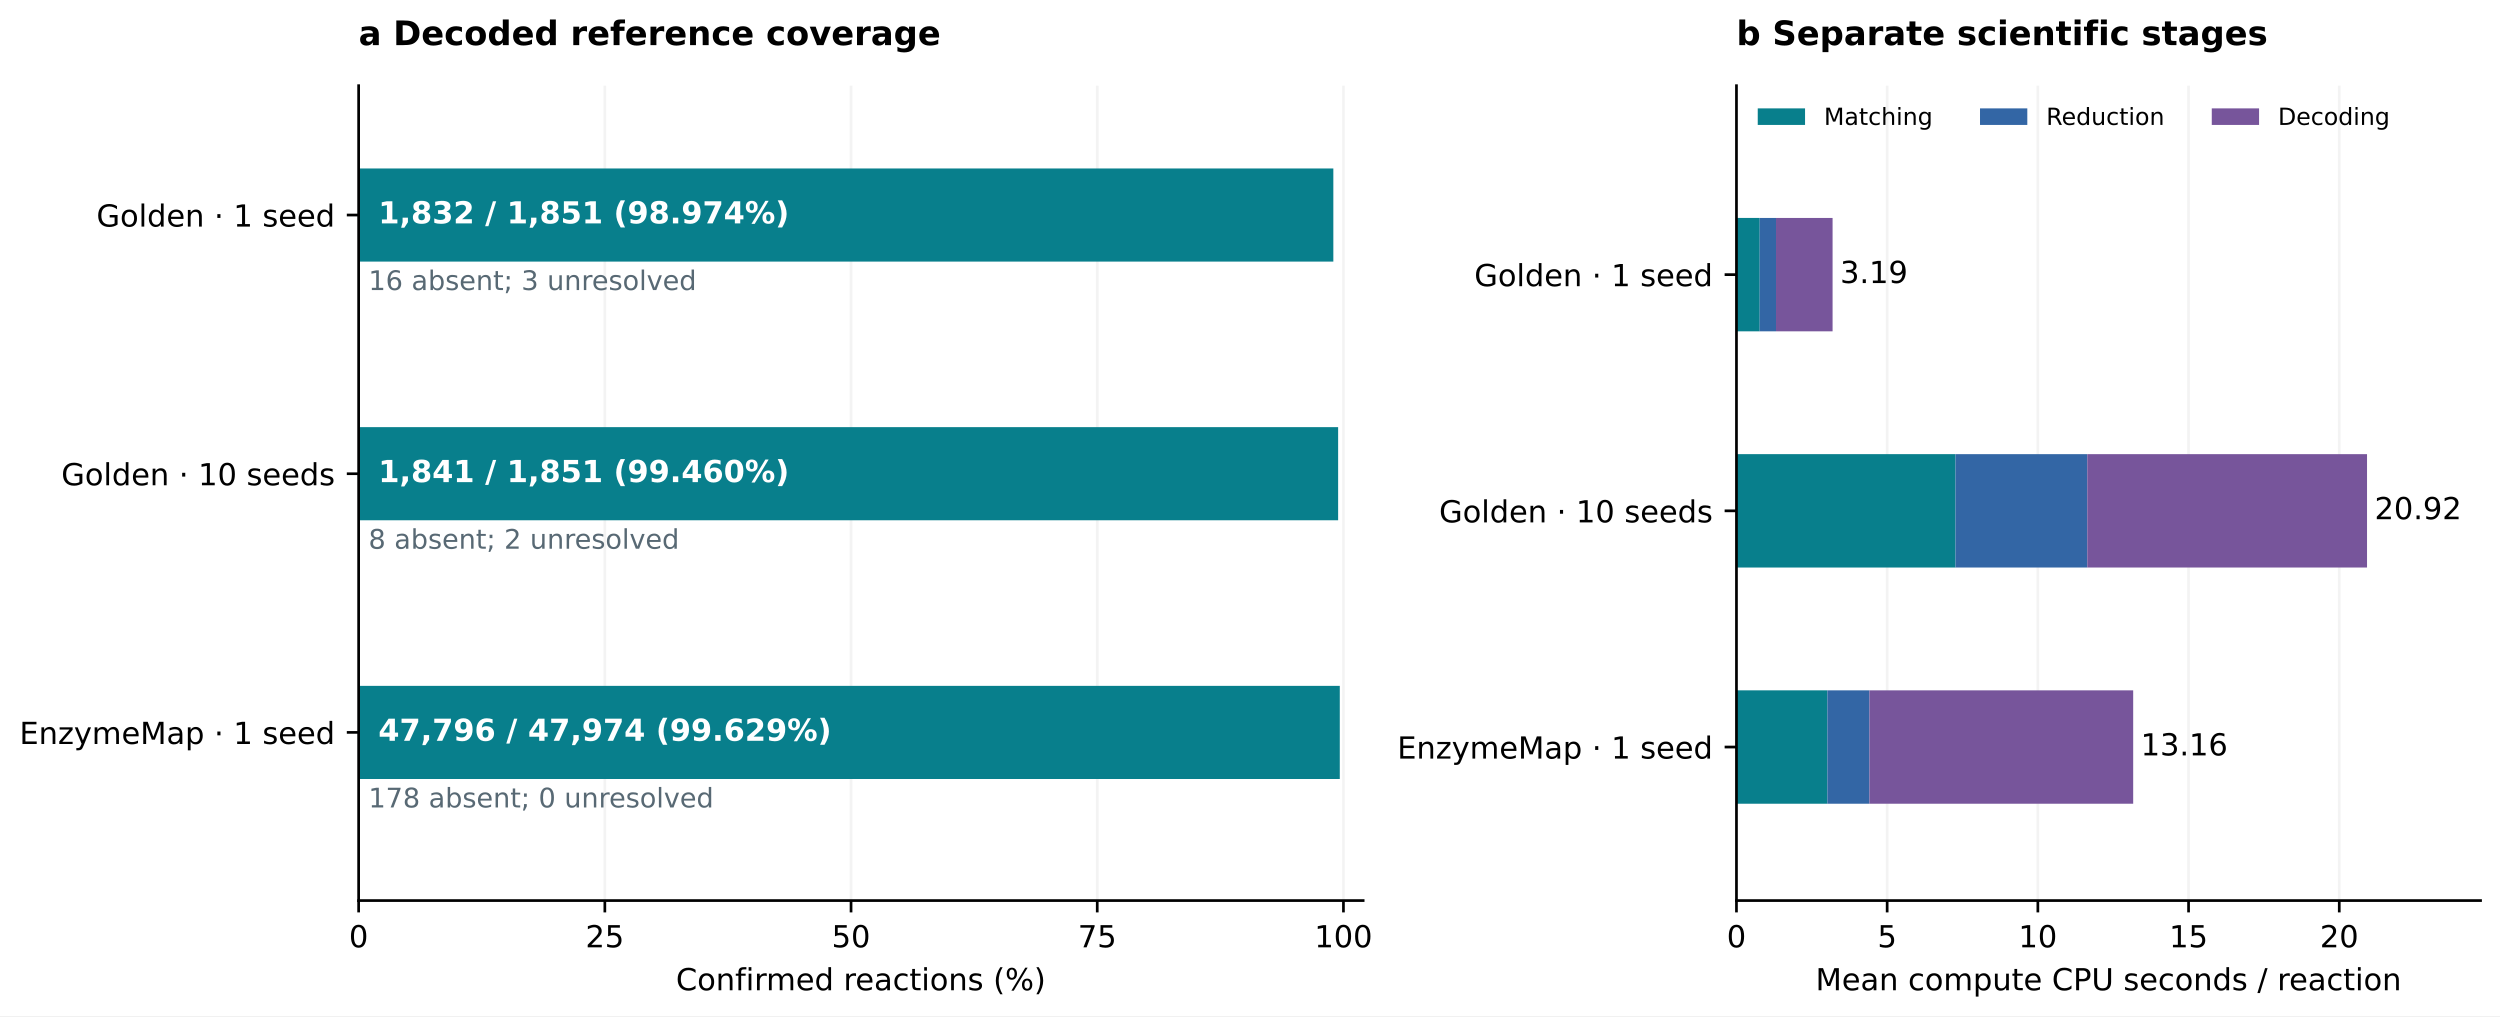
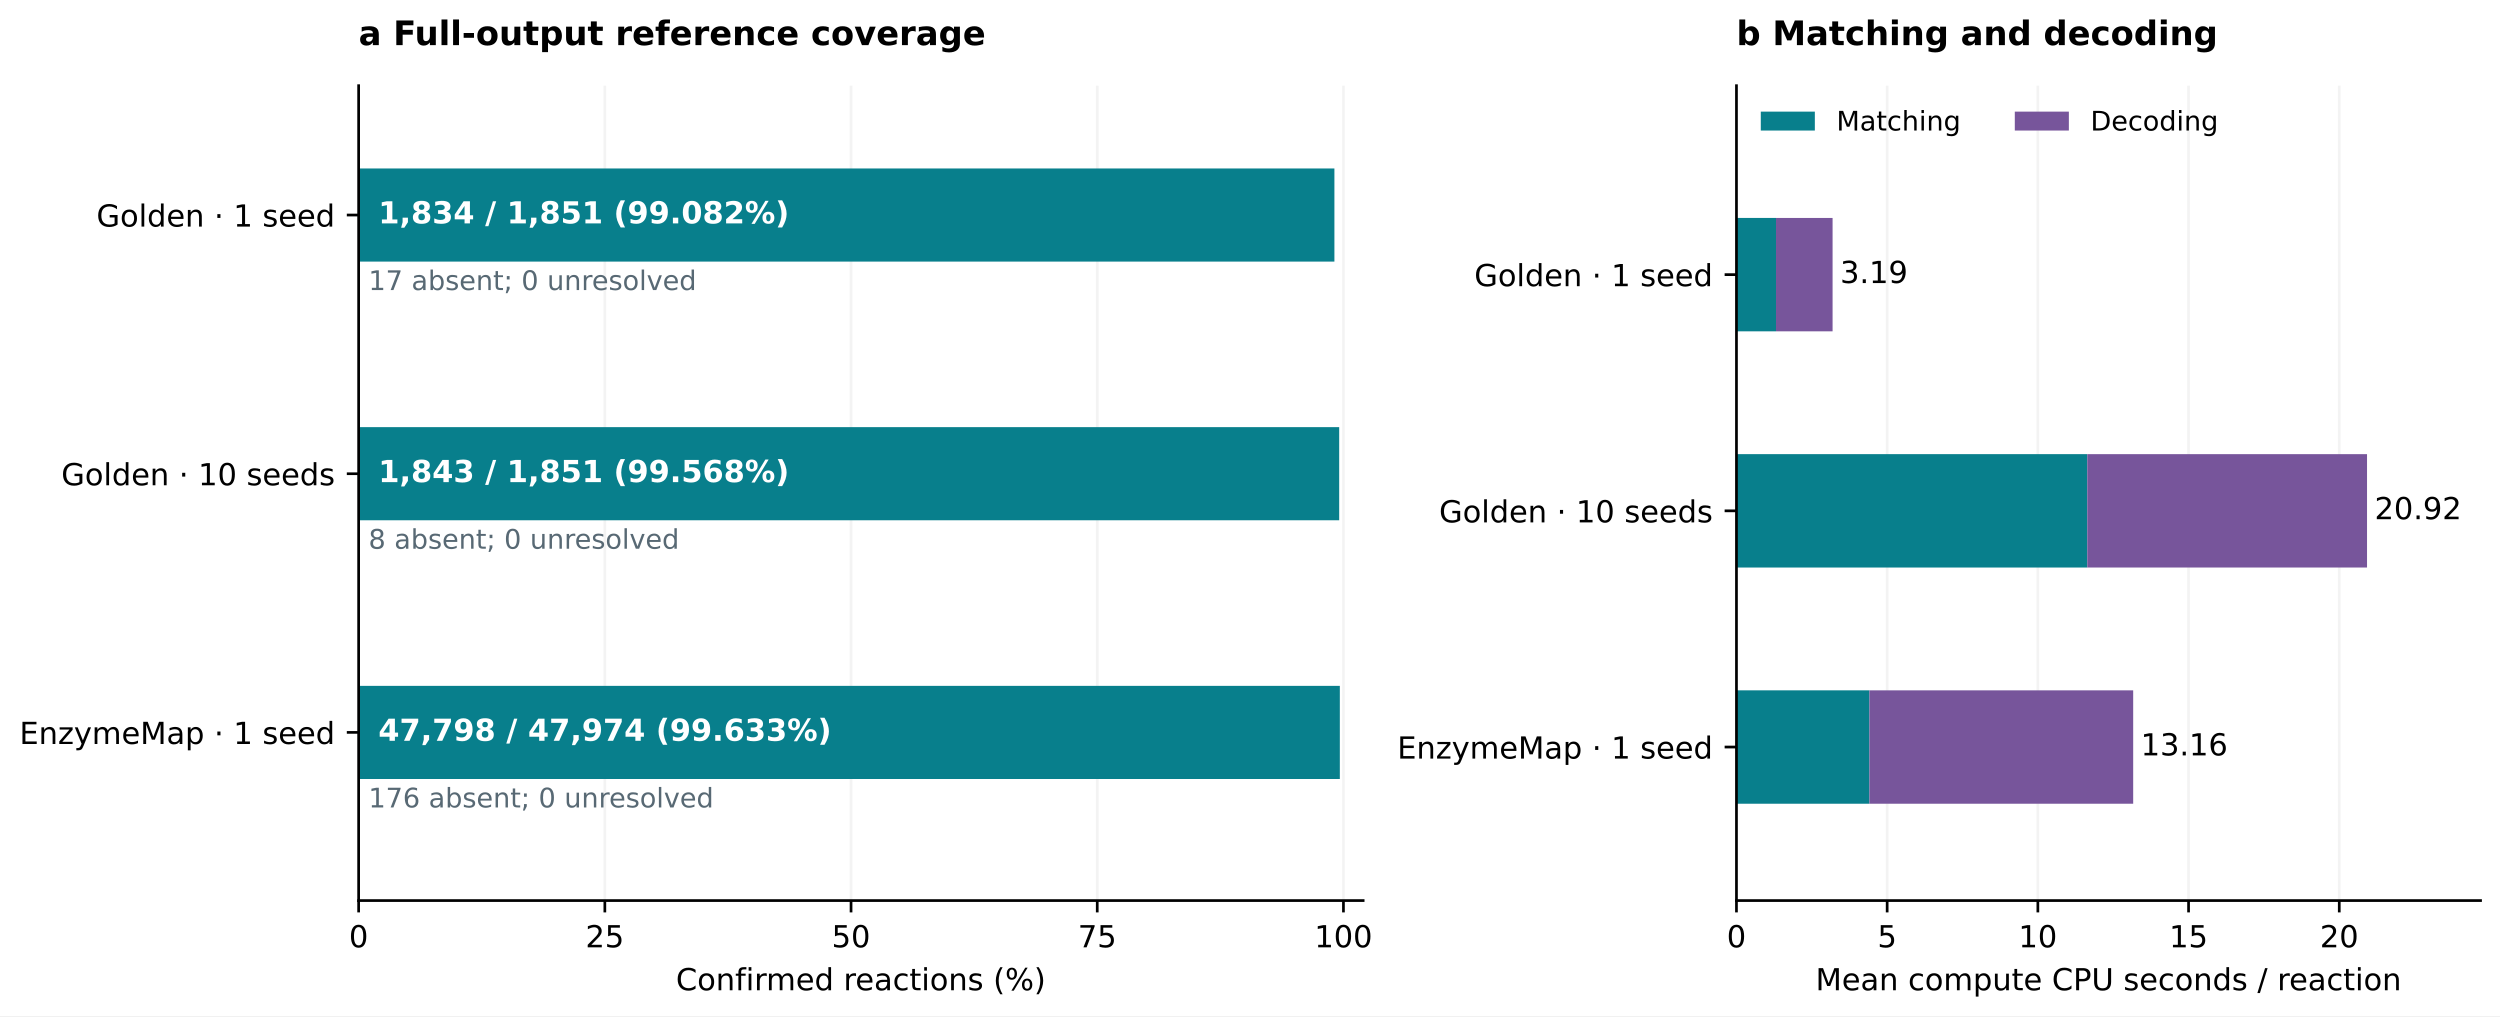
<svg xmlns="http://www.w3.org/2000/svg" xmlns:xlink="http://www.w3.org/1999/xlink" width="739.92pt" height="300.72pt" viewBox="0 0 739.92 300.72" version="1.1">
  <defs>
    <style type="text/css">*{stroke-linejoin: round; stroke-linecap: butt}</style>
  </defs>
  <g id="figure_1">
    <g id="patch_1">
-       <path d="M 0 300.72 L 739.92 300.72 L 739.92 0 L 0 0 z " style="fill: #ffffff" />
+       <path d="M 0 300.72  L 739.92 300.72  L 739.92 0  L 0 0  z " style="fill: #ffffff" />
    </g>
    <g id="axes_1">
      <g id="patch_2">
-         <path d="M 106.145 266.539 L 403.447 266.539 L 403.447 25.358 L 106.145 25.358 z " style="fill: #ffffff" />
+         <path d="M 106.145 266.539  L 403.447 266.539  L 403.447 25.358  L 106.145 25.358  z " style="fill: #ffffff" />
      </g>
      <g id="matplotlib.axis_1">
        <g id="xtick_1">
          <g id="line2d_1">
-             <path d="M 106.145 266.539 L 106.145 25.358 " clip-path="url(#pe04aca113a)" style="fill: none; stroke: #b0b0b0; stroke-opacity: 0.15; stroke-width: 0.8; stroke-linecap: square" />
+             <path d="M 106.145 266.539  L 106.145 25.358  " clip-path="url(#pdb332167d8)" style="fill: none; stroke: #b0b0b0; stroke-opacity: 0.15; stroke-width: 0.8; stroke-linecap: square" />
          </g>
          <g id="line2d_2">
            <defs>
-               <path id="m7d9f059c0b" d="M 0 0 L 0 3.5 " style="stroke: #000000; stroke-width: 0.8" />
+               <path id="mb75f2a8549" d="M 0 0  L 0 3.5  " style="stroke: #000000; stroke-width: 0.8" />
            </defs>
            <g>
-               <use xlink:href="#m7d9f059c0b" x="106.145" y="266.539" style="stroke: #000000; stroke-width: 0.8" />
+               <use xlink:href="#mb75f2a8549" x="106.145" y="266.539" style="stroke: #000000; stroke-width: 0.8" />
            </g>
          </g>
          <g id="text_1">
            <text style="font-size: 9px; font-family: 'DejaVu Sans'; text-anchor: middle" x="106.145" y="280.377" transform="rotate(-0 106.1448 280.3775)">0</text>
          </g>
        </g>
        <g id="xtick_2">
          <g id="line2d_3">
-             <path d="M 179.013 266.539 L 179.013 25.358 " clip-path="url(#pe04aca113a)" style="fill: none; stroke: #b0b0b0; stroke-opacity: 0.15; stroke-width: 0.8; stroke-linecap: square" />
+             <path d="M 179.013 266.539  L 179.013 25.358  " clip-path="url(#pdb332167d8)" style="fill: none; stroke: #b0b0b0; stroke-opacity: 0.15; stroke-width: 0.8; stroke-linecap: square" />
          </g>
          <g id="line2d_4">
            <g>
-               <use xlink:href="#m7d9f059c0b" x="179.013" y="266.539" style="stroke: #000000; stroke-width: 0.8" />
+               <use xlink:href="#mb75f2a8549" x="179.013" y="266.539" style="stroke: #000000; stroke-width: 0.8" />
            </g>
          </g>
          <g id="text_2">
            <text style="font-size: 9px; font-family: 'DejaVu Sans'; text-anchor: middle" x="179.013" y="280.377" transform="rotate(-0 179.013 280.3775)">25</text>
          </g>
        </g>
        <g id="xtick_3">
          <g id="line2d_5">
-             <path d="M 251.881 266.539 L 251.881 25.358 " clip-path="url(#pe04aca113a)" style="fill: none; stroke: #b0b0b0; stroke-opacity: 0.15; stroke-width: 0.8; stroke-linecap: square" />
+             <path d="M 251.881 266.539  L 251.881 25.358  " clip-path="url(#pdb332167d8)" style="fill: none; stroke: #b0b0b0; stroke-opacity: 0.15; stroke-width: 0.8; stroke-linecap: square" />
          </g>
          <g id="line2d_6">
            <g>
-               <use xlink:href="#m7d9f059c0b" x="251.881" y="266.539" style="stroke: #000000; stroke-width: 0.8" />
+               <use xlink:href="#mb75f2a8549" x="251.881" y="266.539" style="stroke: #000000; stroke-width: 0.8" />
            </g>
          </g>
          <g id="text_3">
            <text style="font-size: 9px; font-family: 'DejaVu Sans'; text-anchor: middle" x="251.881" y="280.377" transform="rotate(-0 251.8812 280.3775)">50</text>
          </g>
        </g>
        <g id="xtick_4">
          <g id="line2d_7">
-             <path d="M 324.749 266.539 L 324.749 25.358 " clip-path="url(#pe04aca113a)" style="fill: none; stroke: #b0b0b0; stroke-opacity: 0.15; stroke-width: 0.8; stroke-linecap: square" />
+             <path d="M 324.749 266.539  L 324.749 25.358  " clip-path="url(#pdb332167d8)" style="fill: none; stroke: #b0b0b0; stroke-opacity: 0.15; stroke-width: 0.8; stroke-linecap: square" />
          </g>
          <g id="line2d_8">
            <g>
-               <use xlink:href="#m7d9f059c0b" x="324.749" y="266.539" style="stroke: #000000; stroke-width: 0.8" />
+               <use xlink:href="#mb75f2a8549" x="324.749" y="266.539" style="stroke: #000000; stroke-width: 0.8" />
            </g>
          </g>
          <g id="text_4">
            <text style="font-size: 9px; font-family: 'DejaVu Sans'; text-anchor: middle" x="324.749" y="280.377" transform="rotate(-0 324.7493 280.3775)">75</text>
          </g>
        </g>
        <g id="xtick_5">
          <g id="line2d_9">
-             <path d="M 397.617 266.539 L 397.617 25.358 " clip-path="url(#pe04aca113a)" style="fill: none; stroke: #b0b0b0; stroke-opacity: 0.15; stroke-width: 0.8; stroke-linecap: square" />
+             <path d="M 397.617 266.539  L 397.617 25.358  " clip-path="url(#pdb332167d8)" style="fill: none; stroke: #b0b0b0; stroke-opacity: 0.15; stroke-width: 0.8; stroke-linecap: square" />
          </g>
          <g id="line2d_10">
            <g>
-               <use xlink:href="#m7d9f059c0b" x="397.617" y="266.539" style="stroke: #000000; stroke-width: 0.8" />
+               <use xlink:href="#mb75f2a8549" x="397.617" y="266.539" style="stroke: #000000; stroke-width: 0.8" />
            </g>
          </g>
          <g id="text_5">
            <text style="font-size: 9px; font-family: 'DejaVu Sans'; text-anchor: middle" x="397.617" y="280.377" transform="rotate(-0 397.6175 280.3775)">100</text>
          </g>
        </g>
        <g id="text_6">
          <text style="font-size: 9px; font-family: 'DejaVu Sans'; text-anchor: middle" x="254.796" y="293.088" transform="rotate(-0 254.7959 293.0878)">Confirmed reactions (%)</text>
        </g>
      </g>
      <g id="matplotlib.axis_2">
        <g id="ytick_1">
          <g id="line2d_11">
            <defs>
-               <path id="maf3355a44b" d="M 0 0 L -3.5 0 " style="stroke: #000000; stroke-width: 0.8" />
+               <path id="mf6eca36d1a" d="M 0 0  L -3.5 0  " style="stroke: #000000; stroke-width: 0.8" />
            </defs>
            <g>
-               <use xlink:href="#maf3355a44b" x="106.145" y="63.641" style="stroke: #000000; stroke-width: 0.8" />
+               <use xlink:href="#mf6eca36d1a" x="106.145" y="63.641" style="stroke: #000000; stroke-width: 0.8" />
            </g>
          </g>
          <g id="text_7">
            <text style="font-size: 9px; font-family: 'DejaVu Sans'; text-anchor: end" x="99.145" y="67.06" transform="rotate(-0 99.14484 67.06035)">Golden · 1 seed</text>
          </g>
        </g>
        <g id="ytick_2">
          <g id="line2d_12">
            <g>
-               <use xlink:href="#maf3355a44b" x="106.145" y="140.206" style="stroke: #000000; stroke-width: 0.8" />
+               <use xlink:href="#mf6eca36d1a" x="106.145" y="140.206" style="stroke: #000000; stroke-width: 0.8" />
            </g>
          </g>
          <g id="text_8">
            <text style="font-size: 9px; font-family: 'DejaVu Sans'; text-anchor: end" x="99.145" y="143.626" transform="rotate(-0 99.14484 143.6256)">Golden · 10 seeds</text>
          </g>
        </g>
        <g id="ytick_3">
          <g id="line2d_13">
            <g>
-               <use xlink:href="#maf3355a44b" x="106.145" y="216.771" style="stroke: #000000; stroke-width: 0.8" />
+               <use xlink:href="#mf6eca36d1a" x="106.145" y="216.771" style="stroke: #000000; stroke-width: 0.8" />
            </g>
          </g>
          <g id="text_9">
            <text style="font-size: 9px; font-family: 'DejaVu Sans'; text-anchor: end" x="99.145" y="220.191" transform="rotate(-0 99.14484 220.1908)">EnzymeMap · 1 seed</text>
          </g>
        </g>
      </g>
      <g id="patch_3">
-         <path d="M 106.145 49.859 L 394.626 49.859 L 394.626 77.423 L 106.145 77.423 z " clip-path="url(#pe04aca113a)" style="fill: #087f8c" />
+         <path d="M 106.145 49.859  L 394.941 49.859  L 394.941 77.423  L 106.145 77.423  z " clip-path="url(#pdb332167d8)" style="fill: #087f8c" />
      </g>
      <g id="patch_4">
-         <path d="M 106.145 126.425 L 396.043 126.425 L 396.043 153.988 L 106.145 153.988 z " clip-path="url(#pe04aca113a)" style="fill: #087f8c" />
+         <path d="M 106.145 126.425  L 396.358 126.425  L 396.358 153.988  L 106.145 153.988  z " clip-path="url(#pdb332167d8)" style="fill: #087f8c" />
      </g>
      <g id="patch_5">
-         <path d="M 106.145 202.99 L 396.536 202.99 L 396.536 230.553 L 106.145 230.553 z " clip-path="url(#pe04aca113a)" style="fill: #087f8c" />
+         <path d="M 106.145 202.99  L 396.548 202.99  L 396.548 230.553  L 106.145 230.553  z " clip-path="url(#pdb332167d8)" style="fill: #087f8c" />
      </g>
      <g id="patch_6">
-         <path d="M 106.145 266.539 L 106.145 25.358 " style="fill: none; stroke: #000000; stroke-width: 0.8; stroke-linejoin: miter; stroke-linecap: square" />
+         <path d="M 106.145 266.539  L 106.145 25.358  " style="fill: none; stroke: #000000; stroke-width: 0.8; stroke-linejoin: miter; stroke-linecap: square" />
      </g>
      <g id="patch_7">
-         <path d="M 106.145 266.539 L 403.447 266.539 " style="fill: none; stroke: #000000; stroke-width: 0.8; stroke-linejoin: miter; stroke-linecap: square" />
+         <path d="M 106.145 266.539  L 403.447 266.539  " style="fill: none; stroke: #000000; stroke-width: 0.8; stroke-linejoin: miter; stroke-linecap: square" />
      </g>
      <g id="text_10">
-         <text style="font-weight: 700; font-size: 9px; font-family: 'DejaVu Sans'; text-anchor: start; fill: #ffffff" x="111.974" y="66.124" transform="rotate(-0 111.9743 66.12449)">1,832 / 1,851  (98.974%)</text>
+         <text style="font-weight: 700; font-size: 9px; font-family: 'DejaVu Sans'; text-anchor: start; fill: #ffffff" x="111.974" y="66.124" transform="rotate(-0 111.9743 66.12449)">1,834 / 1,851  (99.082%)</text>
      </g>
      <g id="text_11">
-         <text style="font-size: 8px; font-family: 'DejaVu Sans'; text-anchor: start; fill: #586974" x="109.06" y="85.845" transform="rotate(-0 109.0596 85.84497)">16 absent; 3 unresolved</text>
+         <text style="font-size: 8px; font-family: 'DejaVu Sans'; text-anchor: start; fill: #586974" x="109.06" y="85.845" transform="rotate(-0 109.0596 85.84497)">17 absent; 0 unresolved</text>
      </g>
      <g id="text_12">
-         <text style="font-weight: 700; font-size: 9px; font-family: 'DejaVu Sans'; text-anchor: start; fill: #ffffff" x="111.974" y="142.69" transform="rotate(-0 111.9743 142.6897)">1,841 / 1,851  (99.460%)</text>
+         <text style="font-weight: 700; font-size: 9px; font-family: 'DejaVu Sans'; text-anchor: start; fill: #ffffff" x="111.974" y="142.69" transform="rotate(-0 111.9743 142.6897)">1,843 / 1,851  (99.568%)</text>
      </g>
      <g id="text_13">
-         <text style="font-size: 8px; font-family: 'DejaVu Sans'; text-anchor: start; fill: #586974" x="109.06" y="162.41" transform="rotate(-0 109.0596 162.4102)">8 absent; 2 unresolved</text>
+         <text style="font-size: 8px; font-family: 'DejaVu Sans'; text-anchor: start; fill: #586974" x="109.06" y="162.41" transform="rotate(-0 109.0596 162.4102)">8 absent; 0 unresolved</text>
      </g>
      <g id="text_14">
-         <text style="font-weight: 700; font-size: 9px; font-family: 'DejaVu Sans'; text-anchor: start; fill: #ffffff" x="111.974" y="219.255" transform="rotate(-0 111.9743 219.2549)">47,796 / 47,974  (99.629%)</text>
+         <text style="font-weight: 700; font-size: 9px; font-family: 'DejaVu Sans'; text-anchor: start; fill: #ffffff" x="111.974" y="219.255" transform="rotate(-0 111.9743 219.2549)">47,798 / 47,974  (99.633%)</text>
      </g>
      <g id="text_15">
-         <text style="font-size: 8px; font-family: 'DejaVu Sans'; text-anchor: start; fill: #586974" x="109.06" y="238.975" transform="rotate(-0 109.0596 238.9754)">178 absent; 0 unresolved</text>
+         <text style="font-size: 8px; font-family: 'DejaVu Sans'; text-anchor: start; fill: #586974" x="109.06" y="238.975" transform="rotate(-0 109.0596 238.9754)">176 absent; 0 unresolved</text>
      </g>
      <g id="text_16">
-         <text style="font-weight: 700; font-size: 10px; font-family: 'DejaVu Sans'; text-anchor: start" x="106.145" y="13.358" transform="rotate(-0 106.1448 13.35844)">a  Decoded reference coverage</text>
+         <text style="font-weight: 700; font-size: 10px; font-family: 'DejaVu Sans'; text-anchor: start" x="106.145" y="13.358" transform="rotate(-0 106.1448 13.35844)">a  Full-output reference coverage</text>
      </g>
    </g>
    <g id="axes_2">
      <g id="patch_8">
-         <path d="M 513.936 266.539 L 734.16 266.539 L 734.16 25.358 L 513.936 25.358 z " style="fill: #ffffff" />
+         <path d="M 513.936 266.539  L 734.16 266.539  L 734.16 25.358  L 513.936 25.358  z " style="fill: #ffffff" />
      </g>
      <g id="matplotlib.axis_3">
        <g id="xtick_6">
          <g id="line2d_14">
-             <path d="M 513.936 266.539 L 513.936 25.358 " clip-path="url(#p3117defb75)" style="fill: none; stroke: #b0b0b0; stroke-opacity: 0.15; stroke-width: 0.8; stroke-linecap: square" />
+             <path d="M 513.936 266.539  L 513.936 25.358  " clip-path="url(#pe347d98d45)" style="fill: none; stroke: #b0b0b0; stroke-opacity: 0.15; stroke-width: 0.8; stroke-linecap: square" />
          </g>
          <g id="line2d_15">
            <g>
-               <use xlink:href="#m7d9f059c0b" x="513.936" y="266.539" style="stroke: #000000; stroke-width: 0.8" />
+               <use xlink:href="#mb75f2a8549" x="513.936" y="266.539" style="stroke: #000000; stroke-width: 0.8" />
            </g>
          </g>
          <g id="text_17">
            <text style="font-size: 9px; font-family: 'DejaVu Sans'; text-anchor: middle" x="513.936" y="280.377" transform="rotate(-0 513.9357 280.3775)">0</text>
          </g>
        </g>
        <g id="xtick_7">
          <g id="line2d_16">
-             <path d="M 558.539 266.539 L 558.539 25.358 " clip-path="url(#p3117defb75)" style="fill: none; stroke: #b0b0b0; stroke-opacity: 0.15; stroke-width: 0.8; stroke-linecap: square" />
+             <path d="M 558.539 266.539  L 558.539 25.358  " clip-path="url(#pe347d98d45)" style="fill: none; stroke: #b0b0b0; stroke-opacity: 0.15; stroke-width: 0.8; stroke-linecap: square" />
          </g>
          <g id="line2d_17">
            <g>
-               <use xlink:href="#m7d9f059c0b" x="558.539" y="266.539" style="stroke: #000000; stroke-width: 0.8" />
+               <use xlink:href="#mb75f2a8549" x="558.539" y="266.539" style="stroke: #000000; stroke-width: 0.8" />
            </g>
          </g>
          <g id="text_18">
            <text style="font-size: 9px; font-family: 'DejaVu Sans'; text-anchor: middle" x="558.539" y="280.377" transform="rotate(-0 558.5385 280.3775)">5</text>
          </g>
        </g>
        <g id="xtick_8">
          <g id="line2d_18">
-             <path d="M 603.141 266.539 L 603.141 25.358 " clip-path="url(#p3117defb75)" style="fill: none; stroke: #b0b0b0; stroke-opacity: 0.15; stroke-width: 0.8; stroke-linecap: square" />
+             <path d="M 603.141 266.539  L 603.141 25.358  " clip-path="url(#pe347d98d45)" style="fill: none; stroke: #b0b0b0; stroke-opacity: 0.15; stroke-width: 0.8; stroke-linecap: square" />
          </g>
          <g id="line2d_19">
            <g>
-               <use xlink:href="#m7d9f059c0b" x="603.141" y="266.539" style="stroke: #000000; stroke-width: 0.8" />
+               <use xlink:href="#mb75f2a8549" x="603.141" y="266.539" style="stroke: #000000; stroke-width: 0.8" />
            </g>
          </g>
          <g id="text_19">
            <text style="font-size: 9px; font-family: 'DejaVu Sans'; text-anchor: middle" x="603.141" y="280.377" transform="rotate(-0 603.1413 280.3775)">10</text>
          </g>
        </g>
        <g id="xtick_9">
          <g id="line2d_20">
-             <path d="M 647.744 266.539 L 647.744 25.358 " clip-path="url(#p3117defb75)" style="fill: none; stroke: #b0b0b0; stroke-opacity: 0.15; stroke-width: 0.8; stroke-linecap: square" />
+             <path d="M 647.744 266.539  L 647.744 25.358  " clip-path="url(#pe347d98d45)" style="fill: none; stroke: #b0b0b0; stroke-opacity: 0.15; stroke-width: 0.8; stroke-linecap: square" />
          </g>
          <g id="line2d_21">
            <g>
-               <use xlink:href="#m7d9f059c0b" x="647.744" y="266.539" style="stroke: #000000; stroke-width: 0.8" />
+               <use xlink:href="#mb75f2a8549" x="647.744" y="266.539" style="stroke: #000000; stroke-width: 0.8" />
            </g>
          </g>
          <g id="text_20">
            <text style="font-size: 9px; font-family: 'DejaVu Sans'; text-anchor: middle" x="647.744" y="280.377" transform="rotate(-0 647.744 280.3775)">15</text>
          </g>
        </g>
        <g id="xtick_10">
          <g id="line2d_22">
-             <path d="M 692.347 266.539 L 692.347 25.358 " clip-path="url(#p3117defb75)" style="fill: none; stroke: #b0b0b0; stroke-opacity: 0.15; stroke-width: 0.8; stroke-linecap: square" />
+             <path d="M 692.347 266.539  L 692.347 25.358  " clip-path="url(#pe347d98d45)" style="fill: none; stroke: #b0b0b0; stroke-opacity: 0.15; stroke-width: 0.8; stroke-linecap: square" />
          </g>
          <g id="line2d_23">
            <g>
-               <use xlink:href="#m7d9f059c0b" x="692.347" y="266.539" style="stroke: #000000; stroke-width: 0.8" />
+               <use xlink:href="#mb75f2a8549" x="692.347" y="266.539" style="stroke: #000000; stroke-width: 0.8" />
            </g>
          </g>
          <g id="text_21">
            <text style="font-size: 9px; font-family: 'DejaVu Sans'; text-anchor: middle" x="692.347" y="280.377" transform="rotate(-0 692.3468 280.3775)">20</text>
          </g>
        </g>
        <g id="text_22">
          <text style="font-size: 9px; font-family: 'DejaVu Sans'; text-anchor: middle" x="624.048" y="293.088" transform="rotate(-0 624.0476 293.0878)">Mean compute CPU seconds / reaction</text>
        </g>
      </g>
      <g id="matplotlib.axis_4">
        <g id="ytick_4">
          <g id="line2d_24">
            <g>
-               <use xlink:href="#maf3355a44b" x="513.936" y="81.284" style="stroke: #000000; stroke-width: 0.8" />
+               <use xlink:href="#mf6eca36d1a" x="513.936" y="81.284" style="stroke: #000000; stroke-width: 0.8" />
            </g>
          </g>
          <g id="text_23">
            <text style="font-size: 9px; font-family: 'DejaVu Sans'; text-anchor: end" x="506.936" y="84.704" transform="rotate(-0 506.9357 84.70364)">Golden · 1 seed</text>
          </g>
        </g>
        <g id="ytick_5">
          <g id="line2d_25">
            <g>
-               <use xlink:href="#maf3355a44b" x="513.936" y="151.192" style="stroke: #000000; stroke-width: 0.8" />
+               <use xlink:href="#mf6eca36d1a" x="513.936" y="151.192" style="stroke: #000000; stroke-width: 0.8" />
            </g>
          </g>
          <g id="text_24">
            <text style="font-size: 9px; font-family: 'DejaVu Sans'; text-anchor: end" x="506.936" y="154.611" transform="rotate(-0 506.9357 154.611)">Golden · 10 seeds</text>
          </g>
        </g>
        <g id="ytick_6">
          <g id="line2d_26">
            <g>
-               <use xlink:href="#maf3355a44b" x="513.936" y="221.099" style="stroke: #000000; stroke-width: 0.8" />
+               <use xlink:href="#mf6eca36d1a" x="513.936" y="221.099" style="stroke: #000000; stroke-width: 0.8" />
            </g>
          </g>
          <g id="text_25">
            <text style="font-size: 9px; font-family: 'DejaVu Sans'; text-anchor: end" x="506.936" y="224.518" transform="rotate(-0 506.9357 224.5184)">EnzymeMap · 1 seed</text>
          </g>
        </g>
      </g>
      <g id="patch_9">
-         <path d="M 513.936 64.507 L 520.817 64.507 L 520.817 98.062 L 513.936 98.062 z " clip-path="url(#p3117defb75)" style="fill: #087f8c" />
+         <path d="M 513.936 64.507  L 525.642 64.507  L 525.642 98.062  L 513.936 98.062  z " clip-path="url(#pe347d98d45)" style="fill: #087f8c" />
      </g>
      <g id="patch_10">
-         <path d="M 513.936 134.414 L 578.758 134.414 L 578.758 167.969 L 513.936 167.969 z " clip-path="url(#p3117defb75)" style="fill: #087f8c" />
+         <path d="M 513.936 134.414  L 617.766 134.414  L 617.766 167.969  L 513.936 167.969  z " clip-path="url(#pe347d98d45)" style="fill: #087f8c" />
      </g>
      <g id="patch_11">
-         <path d="M 513.936 204.321 L 540.846 204.321 L 540.846 237.877 L 513.936 237.877 z " clip-path="url(#p3117defb75)" style="fill: #087f8c" />
+         <path d="M 513.936 204.321  L 553.288 204.321  L 553.288 237.877  L 513.936 237.877  z " clip-path="url(#pe347d98d45)" style="fill: #087f8c" />
      </g>
      <g id="patch_12">
-         <path d="M 520.817 64.507 L 525.642 64.507 L 525.642 98.062 L 520.817 98.062 z " clip-path="url(#p3117defb75)" style="fill: #3366a5" />
+         <path d="M 525.642 64.507  L 542.385 64.507  L 542.385 98.062  L 525.642 98.062  z " clip-path="url(#pe347d98d45)" style="fill: #77559b" />
      </g>
      <g id="patch_13">
-         <path d="M 578.758 134.414 L 617.766 134.414 L 617.766 167.969 L 578.758 167.969 z " clip-path="url(#p3117defb75)" style="fill: #3366a5" />
+         <path d="M 617.766 134.414  L 700.566 134.414  L 700.566 167.969  L 617.766 167.969  z " clip-path="url(#pe347d98d45)" style="fill: #77559b" />
      </g>
      <g id="patch_14">
-         <path d="M 540.846 204.321 L 553.288 204.321 L 553.288 237.877 L 540.846 237.877 z " clip-path="url(#p3117defb75)" style="fill: #3366a5" />
+         <path d="M 553.288 204.321  L 631.354 204.321  L 631.354 237.877  L 553.288 237.877  z " clip-path="url(#pe347d98d45)" style="fill: #77559b" />
      </g>
      <g id="patch_15">
-         <path d="M 525.642 64.507 L 542.385 64.507 L 542.385 98.062 L 525.642 98.062 z " clip-path="url(#p3117defb75)" style="fill: #77559b" />
+         <path d="M 513.936 266.539  L 513.936 25.358  " style="fill: none; stroke: #000000; stroke-width: 0.8; stroke-linejoin: miter; stroke-linecap: square" />
      </g>
      <g id="patch_16">
-         <path d="M 617.766 134.414 L 700.566 134.414 L 700.566 167.969 L 617.766 167.969 z " clip-path="url(#p3117defb75)" style="fill: #77559b" />
-       </g>
-       <g id="patch_17">
-         <path d="M 553.288 204.321 L 631.354 204.321 L 631.354 237.877 L 553.288 237.877 z " clip-path="url(#p3117defb75)" style="fill: #77559b" />
-       </g>
-       <g id="patch_18">
-         <path d="M 513.936 266.539 L 513.936 25.358 " style="fill: none; stroke: #000000; stroke-width: 0.8; stroke-linejoin: miter; stroke-linecap: square" />
-       </g>
-       <g id="patch_19">
-         <path d="M 513.936 266.539 L 734.16 266.539 " style="fill: none; stroke: #000000; stroke-width: 0.8; stroke-linejoin: miter; stroke-linecap: square" />
+         <path d="M 513.936 266.539  L 734.16 266.539  " style="fill: none; stroke: #000000; stroke-width: 0.8; stroke-linejoin: miter; stroke-linecap: square" />
      </g>
      <g id="text_26">
        <text style="font-size: 9px; font-family: 'DejaVu Sans'; text-anchor: start" x="544.615" y="83.768" transform="rotate(-0 544.6149 83.76778)">3.19</text>
      </g>
      <g id="text_27">
        <text style="font-size: 9px; font-family: 'DejaVu Sans'; text-anchor: start" x="702.796" y="153.675" transform="rotate(-0 702.7962 153.6752)">20.92</text>
      </g>
      <g id="text_28">
        <text style="font-size: 9px; font-family: 'DejaVu Sans'; text-anchor: start" x="633.584" y="223.583" transform="rotate(-0 633.5841 223.5825)">13.16</text>
      </g>
      <g id="text_29">
-         <text style="font-weight: 700; font-size: 10px; font-family: 'DejaVu Sans'; text-anchor: start" x="513.936" y="13.358" transform="rotate(-0 513.9357 13.35844)">b  Separate scientific stages</text>
+         <text style="font-weight: 700; font-size: 10px; font-family: 'DejaVu Sans'; text-anchor: start" x="513.936" y="13.358" transform="rotate(-0 513.9357 13.35844)">b  Matching and decoding</text>
      </g>
      <g id="legend_1">
-         <g id="patch_20">
-           <path d="M 520.236 36.977 L 534.236 36.977 L 534.236 32.077 L 520.236 32.077 z " style="fill: #087f8c" />
+         <g id="patch_17">
+           <path d="M 521.136 38.637  L 537.136 38.637  L 537.136 33.037  L 521.136 33.037  z " style="fill: #087f8c" />
        </g>
        <g id="text_30">
-           <text style="font-size: 7px; font-family: 'DejaVu Sans'; text-anchor: start" x="539.836" y="36.977" transform="rotate(-0 539.8357 36.97734)">Matching</text>
-         </g>
-         <g id="patch_21">
-           <path d="M 586.019 36.977 L 600.019 36.977 L 600.019 32.077 L 586.019 32.077 z " style="fill: #3366a5" />
+           <text style="font-size: 8px; font-family: 'DejaVu Sans'; text-anchor: start" x="543.536" y="38.637" transform="rotate(-0 543.5357 38.63719)">Matching</text>
+         </g>
+         <g id="patch_18">
+           <path d="M 596.317 38.637  L 612.317 38.637  L 612.317 33.037  L 596.317 33.037  z " style="fill: #77559b" />
        </g>
        <g id="text_31">
-           <text style="font-size: 7px; font-family: 'DejaVu Sans'; text-anchor: start" x="605.619" y="36.977" transform="rotate(-0 605.6193 36.97734)">Reduction</text>
-         </g>
-         <g id="patch_22">
-           <path d="M 654.613 36.977 L 668.613 36.977 L 668.613 32.077 L 654.613 32.077 z " style="fill: #77559b" />
-         </g>
-         <g id="text_32">
-           <text style="font-size: 7px; font-family: 'DejaVu Sans'; text-anchor: start" x="674.213" y="36.977" transform="rotate(-0 674.2128 36.97734)">Decoding</text>
+           <text style="font-size: 8px; font-family: 'DejaVu Sans'; text-anchor: start" x="618.717" y="38.637" transform="rotate(-0 618.717 38.63719)">Decoding</text>
        </g>
      </g>
    </g>
  </g>
  <defs>
-     <clipPath id="pe04aca113a">
+     <clipPath id="pdb332167d8">
      <rect x="106.145" y="25.358" width="297.302" height="241.18" />
    </clipPath>
-     <clipPath id="p3117defb75">
+     <clipPath id="pe347d98d45">
      <rect x="513.936" y="25.358" width="220.224" height="241.18" />
    </clipPath>
  </defs>
</svg>
